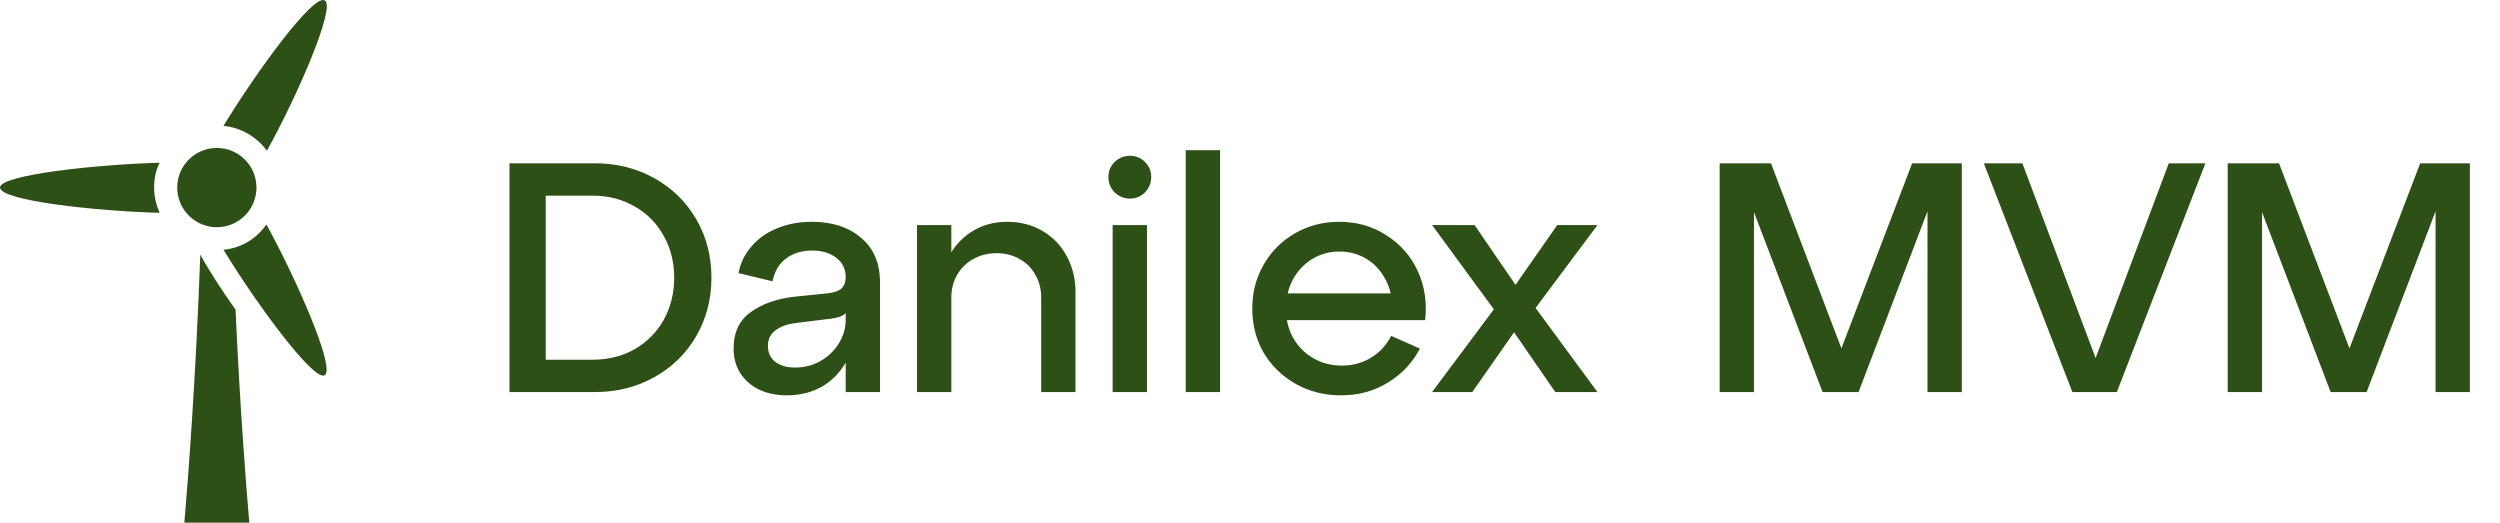
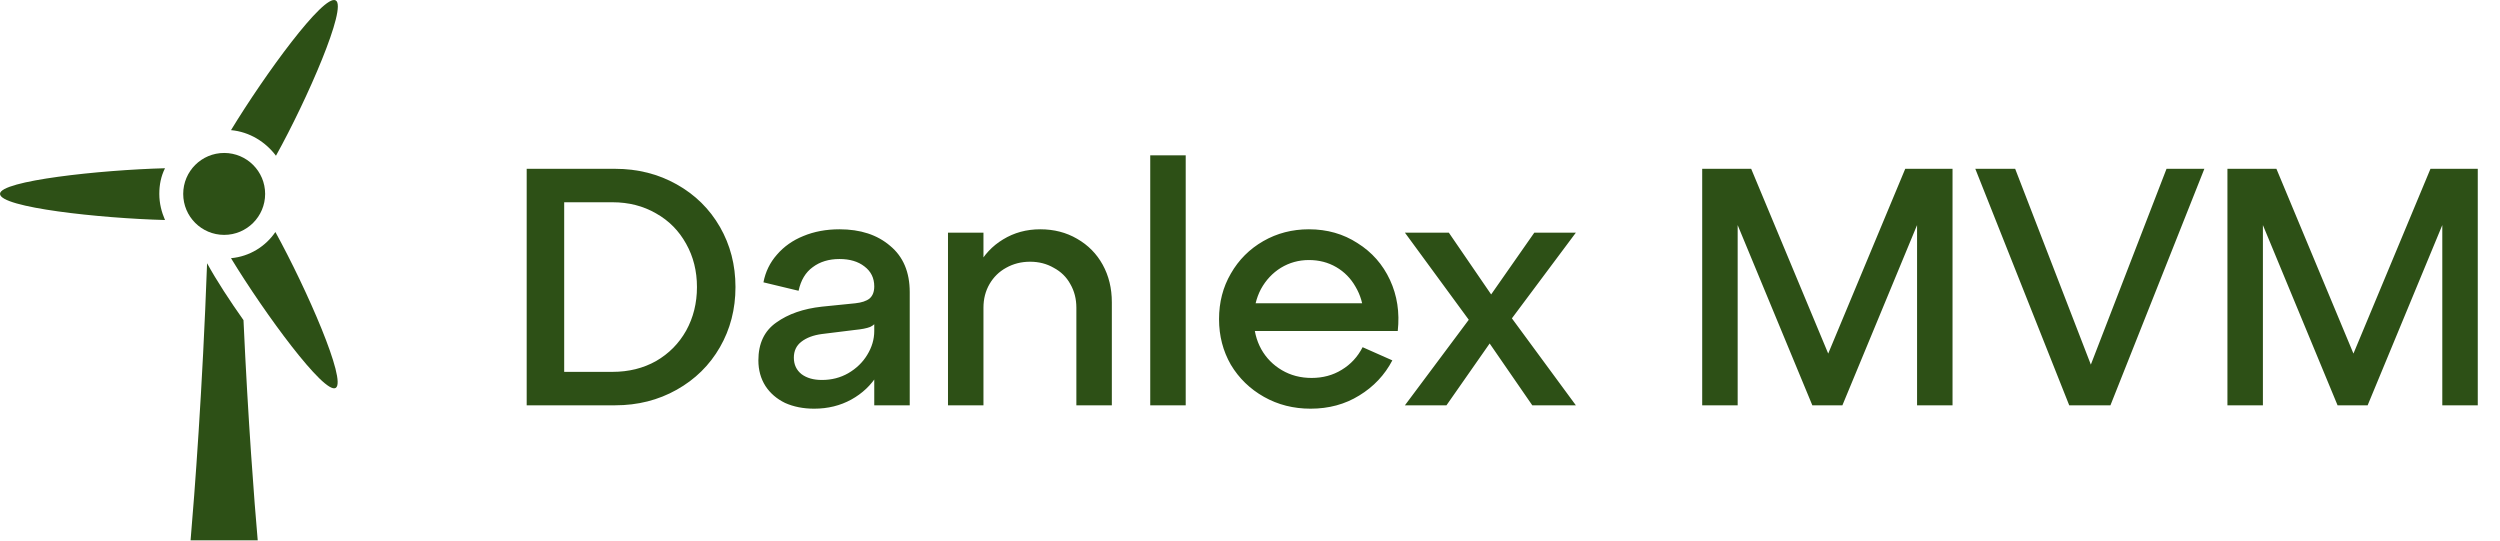
- <svg xmlns="http://www.w3.org/2000/svg" width="153" height="32" viewBox="0 0 153 32" fill="none">
+ <svg xmlns="http://www.w3.org/2000/svg" width="148" height="32" viewBox="0 0 148 32" fill="none">
  <path d="M12.259 15.584C11.989 23.062 11.518 29.26 11.282 31.989H15.257C15.055 29.698 14.684 24.881 14.415 18.953C13.606 17.807 12.832 16.628 12.259 15.584Z" fill="#2D5016" />
  <path d="M13.676 15.285C15.663 18.552 19.2 23.369 19.873 22.965C20.547 22.561 18.155 17.104 16.303 13.735C15.73 14.578 14.787 15.184 13.676 15.285Z" fill="#2D5016" />
  <path d="M0 11.476C0 12.284 5.928 12.924 9.768 13.025C9.566 12.554 9.431 12.048 9.431 11.476C9.431 10.937 9.532 10.432 9.768 9.96C5.928 10.061 0 10.701 0 11.476Z" fill="#2D5016" />
  <path d="M16.337 9.22C18.189 5.885 20.581 0.394 19.873 0.024C19.166 -0.38 15.663 4.437 13.676 7.704C14.787 7.805 15.73 8.412 16.337 9.22Z" fill="#2D5016" />
  <path d="M13.271 13.905C14.61 13.905 15.696 12.819 15.696 11.48C15.696 10.14 14.61 9.055 13.271 9.055C11.931 9.055 10.846 10.14 10.846 11.48C10.846 12.819 11.931 13.905 13.271 13.905Z" fill="#2D5016" />
-   <path d="M31.18 9.994H36.42C37.753 9.994 38.967 10.301 40.06 10.914C41.153 11.527 42.007 12.367 42.62 13.434C43.233 14.501 43.54 15.688 43.54 16.994C43.54 18.301 43.233 19.488 42.62 20.554C42.007 21.621 41.153 22.461 40.06 23.074C38.967 23.688 37.753 23.994 36.42 23.994H31.18V9.994ZM36.26 22.014C37.22 22.014 38.08 21.801 38.84 21.374C39.6 20.934 40.193 20.334 40.62 19.574C41.047 18.801 41.26 17.941 41.26 16.994C41.26 16.047 41.047 15.194 40.62 14.434C40.193 13.661 39.6 13.061 38.84 12.634C38.08 12.194 37.22 11.974 36.26 11.974H33.4V22.014H36.26ZM44.896 21.334C44.896 20.334 45.25 19.587 45.956 19.094C46.663 18.587 47.563 18.274 48.656 18.154L50.636 17.954C51.01 17.914 51.29 17.821 51.476 17.674C51.663 17.514 51.756 17.274 51.756 16.954C51.756 16.461 51.563 16.067 51.176 15.774C50.803 15.481 50.31 15.334 49.696 15.334C49.07 15.334 48.543 15.494 48.116 15.814C47.69 16.121 47.41 16.587 47.276 17.214L45.196 16.714C45.316 16.087 45.583 15.541 45.996 15.074C46.41 14.594 46.93 14.227 47.556 13.974C48.196 13.707 48.91 13.574 49.696 13.574C50.936 13.574 51.936 13.901 52.696 14.554C53.47 15.194 53.856 16.108 53.856 17.294V23.994H51.756V21.794L51.936 21.854C51.576 22.601 51.07 23.181 50.416 23.594C49.763 23.994 49.01 24.194 48.156 24.194C47.53 24.194 46.97 24.081 46.476 23.854C45.983 23.614 45.596 23.281 45.316 22.854C45.036 22.414 44.896 21.907 44.896 21.334ZM46.996 21.174C46.996 21.587 47.15 21.914 47.456 22.154C47.763 22.381 48.163 22.494 48.656 22.494C49.23 22.494 49.75 22.361 50.216 22.094C50.696 21.814 51.07 21.454 51.336 21.014C51.616 20.561 51.756 20.087 51.756 19.594V18.834L51.936 18.894C51.856 19.094 51.716 19.241 51.516 19.334C51.316 19.427 51.01 19.494 50.596 19.534L48.656 19.774C48.15 19.841 47.743 19.994 47.436 20.234C47.143 20.461 46.996 20.774 46.996 21.174ZM56.121 13.774H58.221V16.354L57.921 16.014C58.241 15.268 58.728 14.674 59.381 14.234C60.035 13.794 60.788 13.574 61.641 13.574C62.441 13.574 63.161 13.761 63.801 14.134C64.441 14.508 64.935 15.021 65.281 15.674C65.641 16.328 65.821 17.067 65.821 17.894V23.994H63.721V18.214C63.721 17.694 63.601 17.227 63.361 16.814C63.135 16.401 62.815 16.081 62.401 15.854C61.988 15.614 61.521 15.494 61.001 15.494C60.468 15.494 59.988 15.614 59.561 15.854C59.148 16.081 58.821 16.401 58.581 16.814C58.341 17.227 58.221 17.694 58.221 18.214V23.994H56.121V13.774ZM68.094 13.774H70.194V23.994H68.094V13.774ZM67.834 10.834C67.834 10.474 67.961 10.168 68.214 9.914C68.481 9.661 68.794 9.534 69.154 9.534C69.514 9.534 69.821 9.661 70.074 9.914C70.327 10.168 70.454 10.474 70.454 10.834C70.454 11.194 70.327 11.508 70.074 11.774C69.821 12.027 69.514 12.154 69.154 12.154C68.794 12.154 68.481 12.027 68.214 11.774C67.961 11.508 67.834 11.194 67.834 10.834ZM72.567 9.194H74.667V23.994H72.567V9.194ZM78.499 17.954H85.699L85.199 18.614C85.173 18.014 85.013 17.468 84.719 16.974C84.439 16.481 84.059 16.094 83.579 15.814C83.099 15.534 82.559 15.394 81.959 15.394C81.359 15.394 80.806 15.547 80.299 15.854C79.806 16.161 79.413 16.581 79.119 17.114C78.839 17.648 78.699 18.241 78.699 18.894C78.699 19.547 78.846 20.141 79.139 20.674C79.433 21.194 79.839 21.608 80.359 21.914C80.879 22.221 81.466 22.374 82.119 22.374C82.786 22.374 83.379 22.214 83.899 21.894C84.433 21.574 84.846 21.128 85.139 20.554L86.899 21.334C86.446 22.201 85.793 22.894 84.939 23.414C84.099 23.934 83.139 24.194 82.059 24.194C81.046 24.194 80.126 23.961 79.299 23.494C78.473 23.027 77.819 22.394 77.339 21.594C76.873 20.781 76.639 19.881 76.639 18.894C76.639 17.894 76.873 16.994 77.339 16.194C77.806 15.381 78.446 14.741 79.259 14.274C80.073 13.807 80.973 13.574 81.959 13.574C83.039 13.574 83.999 13.848 84.839 14.394C85.693 14.928 86.333 15.654 86.759 16.574C87.186 17.494 87.339 18.501 87.219 19.594H78.499V17.954ZM92.004 18.154L91.984 19.694L87.644 13.774H90.244L93.244 18.154H92.244L95.304 13.774H97.764L93.404 19.614L93.424 18.094L97.764 23.994H95.184L92.164 19.614H93.164L90.104 23.994H87.644L92.004 18.154ZM105.243 9.994H107.343V23.994H105.243V9.994ZM106.203 9.994H108.383L113.483 23.394H111.903L117.023 9.994H119.083L113.743 23.994H111.543L106.203 9.994ZM117.963 9.994H120.063V23.994H117.963V9.994ZM121.41 9.994H123.77L129.01 23.934H127.49L132.73 9.994H134.97L129.55 23.994H126.83L121.41 9.994ZM136.336 9.994H138.436V23.994H136.336V9.994ZM137.296 9.994H139.476L144.576 23.394H142.996L148.116 9.994H150.176L144.836 23.994H142.636L137.296 9.994ZM149.056 9.994H151.156V23.994H149.056V9.994Z" fill="#2D5016" />
+   <path d="M31.18 9.994H36.42C37.753 9.994 38.967 10.301 40.06 10.914C41.153 11.527 42.007 12.367 42.62 13.434C43.233 14.501 43.54 15.688 43.54 16.994C43.54 18.301 43.233 19.488 42.62 20.554C42.007 21.621 41.153 22.461 40.06 23.074C38.967 23.688 37.753 23.994 36.42 23.994H31.18V9.994ZM36.26 22.014C37.22 22.014 38.08 21.801 38.84 21.374C39.6 20.934 40.193 20.334 40.62 19.574C41.047 18.801 41.26 17.941 41.26 16.994C41.26 16.047 41.047 15.194 40.62 14.434C40.193 13.661 39.6 13.061 38.84 12.634C38.08 12.194 37.22 11.974 36.26 11.974H33.4V22.014H36.26ZM44.896 21.334C44.896 20.334 45.25 19.587 45.956 19.094C46.663 18.587 47.563 18.274 48.656 18.154L50.636 17.954C51.01 17.914 51.29 17.821 51.476 17.674C51.663 17.514 51.756 17.274 51.756 16.954C51.756 16.461 51.563 16.067 51.176 15.774C50.803 15.481 50.31 15.334 49.696 15.334C49.07 15.334 48.543 15.494 48.116 15.814C47.69 16.121 47.41 16.587 47.276 17.214L45.196 16.714C45.316 16.087 45.583 15.541 45.996 15.074C46.41 14.594 46.93 14.227 47.556 13.974C48.196 13.707 48.91 13.574 49.696 13.574C50.936 13.574 51.936 13.901 52.696 14.554C53.47 15.194 53.856 16.108 53.856 17.294V23.994H51.756V22.114L51.956 22.174C51.57 22.801 51.05 23.294 50.396 23.654C49.743 24.014 49.01 24.194 48.196 24.194C47.556 24.194 46.983 24.081 46.476 23.854C45.983 23.614 45.596 23.281 45.316 22.854C45.036 22.414 44.896 21.907 44.896 21.334ZM46.996 21.174C46.996 21.587 47.15 21.914 47.456 22.154C47.763 22.381 48.163 22.494 48.656 22.494C49.23 22.494 49.75 22.361 50.216 22.094C50.696 21.814 51.07 21.454 51.336 21.014C51.616 20.561 51.756 20.087 51.756 19.594V18.874L51.956 18.934C51.863 19.121 51.716 19.261 51.516 19.354C51.316 19.434 51.01 19.494 50.596 19.534L48.656 19.774C48.15 19.841 47.743 19.994 47.436 20.234C47.143 20.461 46.996 20.774 46.996 21.174ZM56.121 13.774H58.221V16.194L57.901 15.754C58.248 15.088 58.741 14.561 59.381 14.174C60.035 13.774 60.768 13.574 61.581 13.574C62.395 13.574 63.121 13.761 63.761 14.134C64.415 14.508 64.921 15.021 65.281 15.674C65.641 16.328 65.821 17.067 65.821 17.894V23.994H63.721V18.214C63.721 17.694 63.601 17.227 63.361 16.814C63.135 16.401 62.808 16.081 62.381 15.854C61.968 15.614 61.501 15.494 60.981 15.494C60.461 15.494 59.988 15.614 59.561 15.854C59.148 16.081 58.821 16.401 58.581 16.814C58.341 17.227 58.221 17.694 58.221 18.214V23.994H56.121V13.774ZM68.094 9.194H70.194V23.994H68.094V9.194ZM74.027 17.954H81.227L80.727 18.614C80.7 18.014 80.54 17.468 80.247 16.974C79.967 16.481 79.587 16.094 79.107 15.814C78.627 15.534 78.087 15.394 77.487 15.394C76.887 15.394 76.333 15.547 75.827 15.854C75.333 16.161 74.94 16.581 74.647 17.114C74.367 17.648 74.227 18.241 74.227 18.894C74.227 19.547 74.373 20.141 74.667 20.674C74.96 21.194 75.367 21.608 75.887 21.914C76.407 22.221 76.993 22.374 77.647 22.374C78.313 22.374 78.907 22.214 79.427 21.894C79.96 21.574 80.373 21.128 80.667 20.554L82.427 21.334C81.973 22.201 81.32 22.894 80.467 23.414C79.627 23.934 78.667 24.194 77.587 24.194C76.573 24.194 75.653 23.961 74.827 23.494C74 23.027 73.347 22.394 72.867 21.594C72.4 20.781 72.167 19.881 72.167 18.894C72.167 17.894 72.4 16.994 72.867 16.194C73.333 15.381 73.973 14.741 74.787 14.274C75.6 13.807 76.5 13.574 77.487 13.574C78.567 13.574 79.527 13.848 80.367 14.394C81.22 14.928 81.86 15.654 82.287 16.574C82.713 17.494 82.867 18.501 82.747 19.594H74.027V17.954ZM87.531 18.154L87.511 19.694L83.171 13.774H85.771L88.771 18.154H87.771L90.831 13.774H93.291L88.931 19.614L88.951 18.094L93.291 23.994H90.711L87.691 19.614H88.691L85.631 23.994H83.171L87.531 18.154ZM100.77 9.994H102.87V23.994H100.77V9.994ZM101.49 9.994H103.67L109.19 23.234H107.27L112.79 9.994H114.87L109.07 23.994H107.29L101.49 9.994ZM113.49 9.994H115.59V23.994H113.49V9.994ZM116.938 9.994H119.298L124.678 23.914H122.878L128.258 9.994H130.498L124.938 23.994H122.498L116.938 9.994ZM131.864 9.994H133.964V23.994H131.864V9.994ZM132.584 9.994H134.764L140.284 23.234H138.364L143.884 9.994H145.964L140.164 23.994H138.384L132.584 9.994ZM144.584 9.994H146.684V23.994H144.584V9.994Z" fill="#2D5016" />
</svg>
